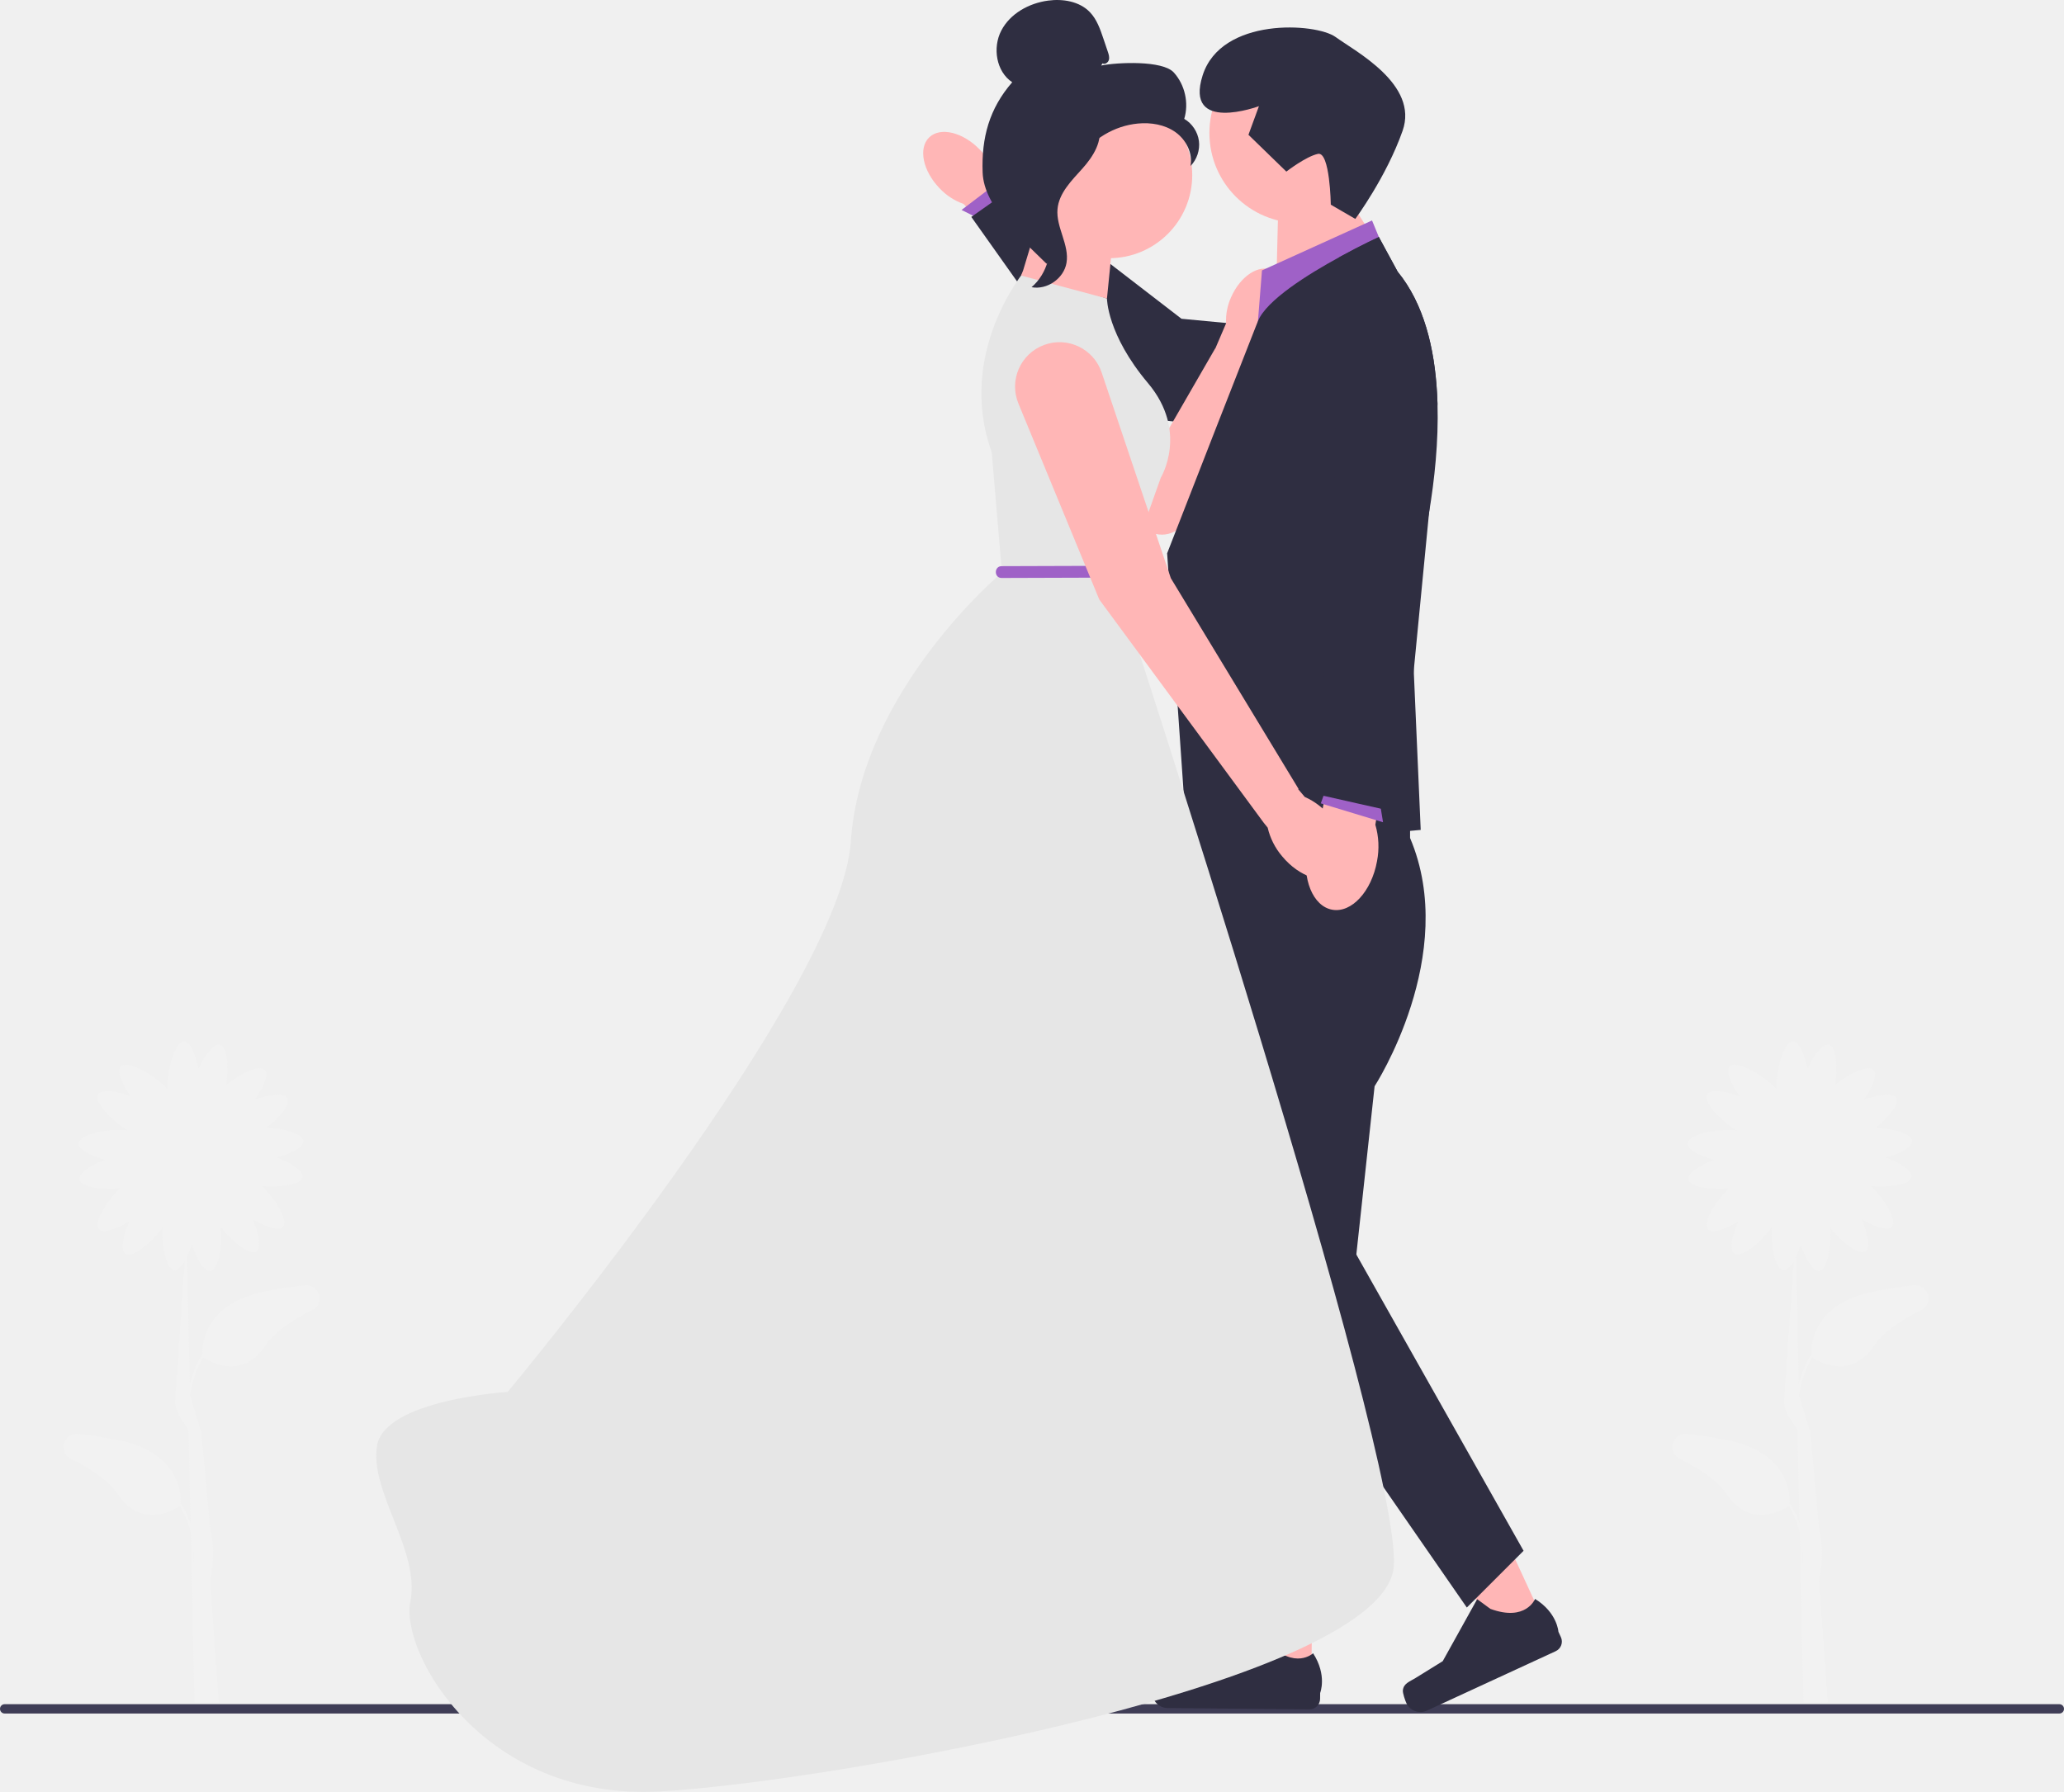
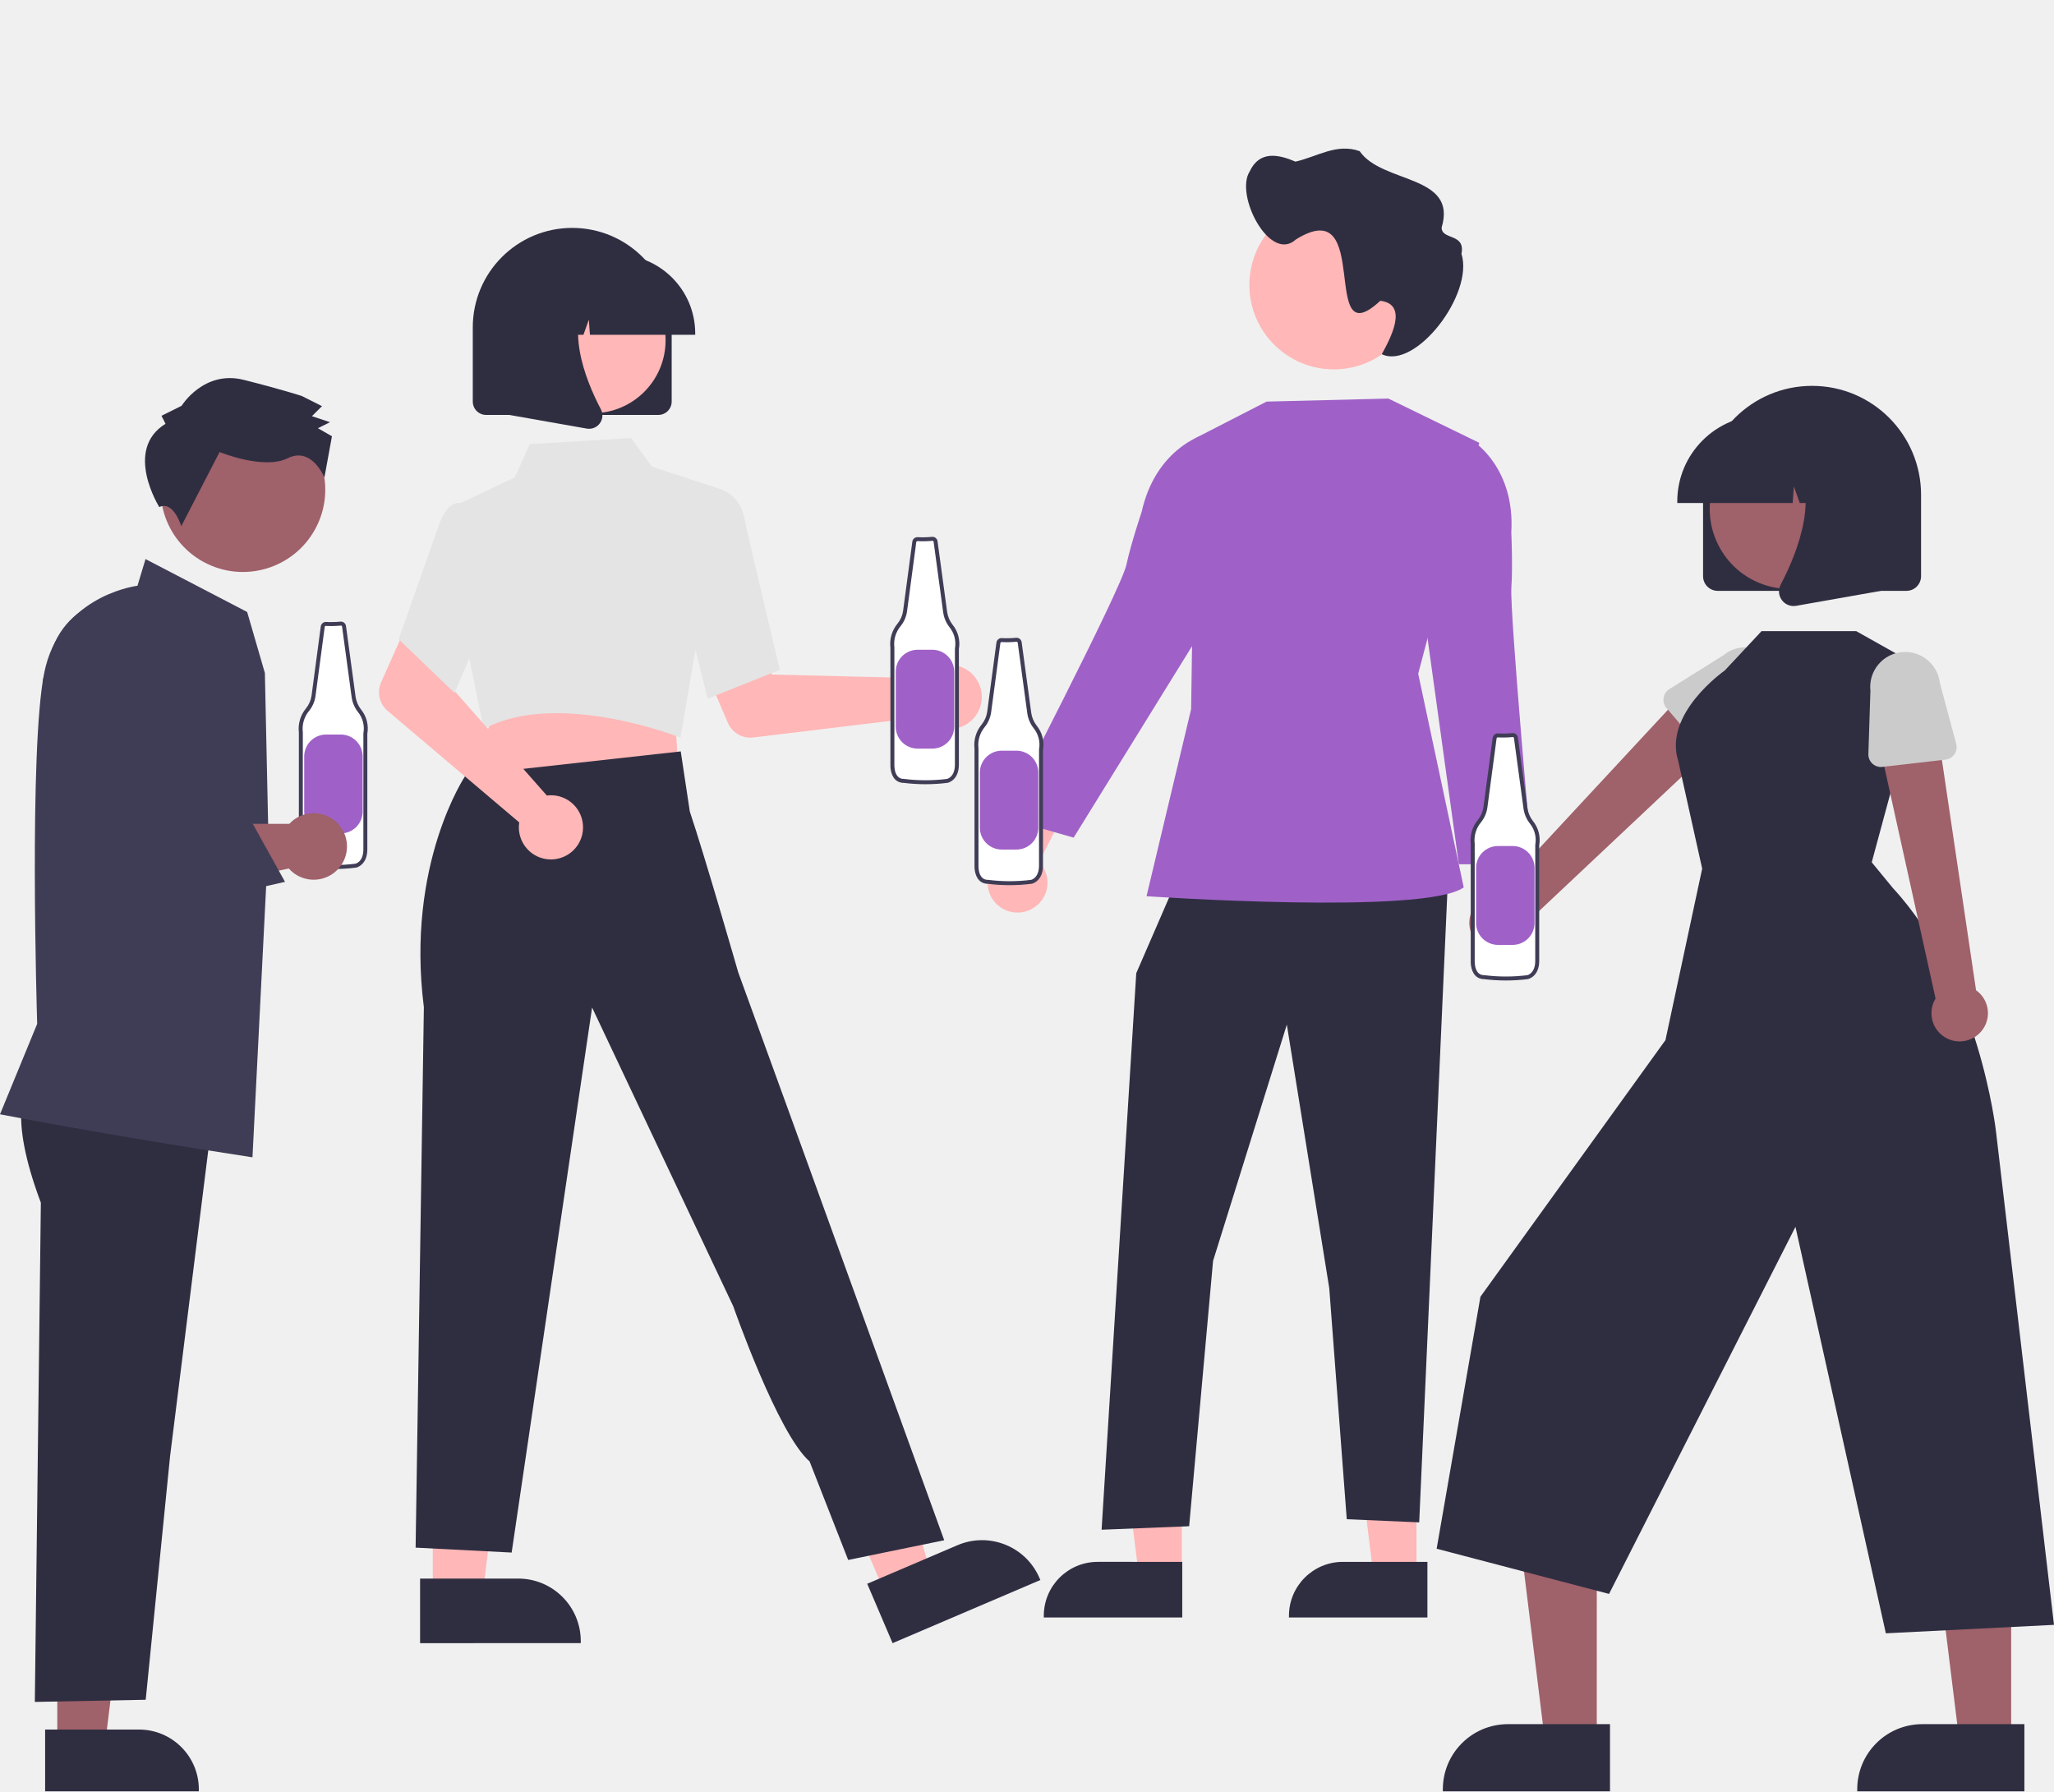
- <svg xmlns="http://www.w3.org/2000/svg" width="524.67" height="455.599" viewBox="0 0 524.67 455.599">
-   <g>
-     <path id="uuid-c35e0a51-e7e9-4b68-ade6-2a226cad2c46-51" d="M238.838,47.868c-4.272-4.43-5.449-10.226-2.629-12.944,2.82-2.718,8.568-1.33,12.841,3.103,1.731,1.747,3.019,3.883,3.755,6.23l17.863,19-7.531,7.045-18.208-18.452c-2.319-.822-4.408-2.187-6.091-3.981Z" fill="#ffb6b6" />
-     <polygon points="258.157 50.426 254.765 45.519 244.428 53.383 250.05 56.194 258.157 50.426" fill="#9f61c7" />
-     <polygon points="357.308 113.551 352.069 85.941 300.337 81.047 257.258 47.849 246.91 55.151 282.59 105.469 357.308 113.551" fill="#2f2e41" />
-   </g>
-   <path d="M323.263,68.663c-3.356-1.484-7.967,1.589-10.297,6.864-.961,2.095-1.405,4.391-1.297,6.693l-2.733,6.384-.047,.006-12.549,21.75-17.96-26.24c-2.747-4.014-7.778-5.785-12.434-4.378h-0c-7.625,2.304-10.448,11.627-5.382,17.774l29.662,35.994c3.111,3.776,9.093,3.03,11.183-1.394l17.494-41.067,2.141-4.685c1.775-1.47,3.172-3.343,4.075-5.463,2.332-5.276,1.501-10.754-1.855-12.237Z" fill="#ffb6b6" />
-   <path d="M524.67,434.483c0,.66-.53,1.19-1.19,1.19H1.19c-.66,0-1.19-.53-1.19-1.19s.53-1.19,1.19-1.19H523.48c.66,0,1.19,.53,1.19,1.19Z" fill="#3f3d56" />
-   <polygon points="324.487 70.703 325.01 49.218 337.51 42.339 347.796 58.333 324.487 70.703" fill="#ffb6b6" />
-   <polygon points="348.773 56.054 320.796 68.75 319.476 85.351 353.33 67.122 348.773 56.054" fill="#9f61c7" />
-   <path d="M363.285,130.218l-.01,.04c-2.03,12.13-4.74,20.85-4.74,20.85l.84,19.38,1.77,40.52-11.01,.97-17.35,1.52-1.68,.15-11.5,1.01-17.71,1.55-5.21-75.52s6.45-16.56,12.61-32.33c4.16-10.64,8.19-20.93,10-25.52,.18-.45,.34-.84,.47-1.17,2.11-5.3,12.62-11.88,20.76-16.32,5.53-3.03,9.98-5.08,9.98-5.08l4.44,8.18,.34,.63c6.66,8.12,9.39,19.42,10.02,31.04,.05,.84,.08,1.68,.11,2.52,.29,9.66-.77,19.4-2.13,27.58Z" fill="#2f2e41" />
-   <g>
-     <g>
-       <polygon points="333.351 427.637 321.712 427.528 316.593 382.579 333.772 382.74 333.351 427.637" fill="#ffb6b6" />
-       <path d="M293.474,427.002h0c-.368,.607-.578,2.575-.584,3.285h0c-.02,2.182,1.732,3.967,3.914,3.987l36.047,.336c1.488,.014,2.706-1.181,2.72-2.67l.014-1.501s1.825-4.494-1.794-10.088c0,0-4.604,4.311-11.358-2.571l-1.977-3.661-14.653,10.509-8.076,.918c-1.767,.201-3.329-.065-4.252,1.456h-0Z" fill="#2f2e41" />
-     </g>
-     <g>
-       <polygon points="392.934 413.303 382.364 418.179 358.526 379.731 374.126 372.534 392.934 413.303" fill="#ffb6b6" />
-       <path d="M356.611,429.772h0c-.073,.706,.578,2.575,.876,3.22h0c.914,1.981,3.261,2.846,5.243,1.932l32.732-15.103c1.352-.624,1.942-2.225,1.318-3.576l-.629-1.363s-.271-4.843-5.934-8.353c0,0-2.319,5.865-11.367,2.53l-3.352-2.465-8.756,15.763-6.909,4.282c-1.512,.937-3.038,1.364-3.221,3.133l-0,0Z" fill="#2f2e41" />
-     </g>
-     <path d="M304.949,207.599l1.195,101.041,9.918,105.494h18.39l14.972-137.953s21.64-33.361,9.017-63.116v-14.757l-53.491,9.291Z" fill="#2f2e41" />
-     <polygon points="335.899 303.23 387.293 394.297 372.867 408.723 332.292 350.116 335.899 303.23" fill="#2f2e41" />
-   </g>
-   <path d="M281.39,75.911l-20.833-7.162s-17.578,20.833-8.464,46.224l2.604,30.599s-35.807,29.948-38.412,68.36c-2.604,38.412-87.24,139.975-87.24,139.975,0,0-31.25,1.953-33.203,13.672-1.953,11.719,11.068,26.693,8.464,39.714-2.604,13.021,18.645,50.782,63.685,48.177,45.04-2.604,184.364-27.995,186.317-57.292,1.953-29.297-69.662-247.397-69.662-247.397l10.417-29.297s7.162-11.719-3.255-24.089c-10.417-12.37-10.417-21.485-10.417-21.485Z" fill="#e6e6e6" />
-   <polygon points="259.553 70.056 260.08 68.75 263.812 56.38 282.692 62.89 281.39 75.911 259.553 70.056" fill="#ffb6b6" />
-   <circle cx="330.333" cy="33.81" r="22.899" fill="#ffb6b6" />
-   <path d="M326.99,43.627l-9.633-9.357,2.666-7.277s-19.037,7.068-14.314-7.819c4.723-14.886,28.824-13.384,33.816-9.751,4.992,3.632,21.166,12.041,17.016,23.832-4.151,11.791-12.023,22.401-12.023,22.401l-6.226-3.614s-.197-13.58-3.274-12.918-8.027,4.504-8.027,4.504Z" fill="#2f2e41" />
-   <g>
-     <circle cx="281.934" cy="44.517" r="21.132" fill="#ffb6b6" />
-     <path d="M280.247,16.108c.611,.357,1.431-.183,1.627-.863s-.032-1.403-.259-2.073l-1.14-3.377c-.809-2.395-1.667-4.874-3.418-6.697-2.643-2.751-6.844-3.451-10.626-2.944-4.856,.651-9.648,3.281-11.906,7.629-2.258,4.348-1.297,10.416,2.783,13.129-5.815,6.665-7.842,14.093-7.522,22.932,.32,8.839,9.953,16.974,16.235,23.201,1.403-.85,2.678-4.836,1.907-6.283-.771-1.448,.334-3.125-.622-4.459-.955-1.334-1.755,.79-.789-.536,.609-.837-1.769-2.762-.863-3.262,4.382-2.422,5.839-7.884,8.592-12.067,3.32-5.045,9.001-8.462,15.014-9.028,3.312-.312,6.81,.253,9.525,2.176,2.715,1.923,4.472,5.359,3.843,8.626,1.63-1.655,2.442-4.082,2.136-6.385-.306-2.303-1.723-4.433-3.729-5.605,1.22-4.034,.175-8.674-2.657-11.796-2.831-3.122-14.317-2.59-18.45-1.768" fill="#2f2e41" />
-     <path d="M279.605,31.531c-5.475,.591-9.428,5.333-12.766,9.713-1.924,2.524-3.939,5.312-3.891,8.485,.049,3.208,2.194,5.96,3.219,9.001,1.676,4.97,.043,10.883-3.947,14.289,3.942,.748,8.203-2.207,8.883-6.161,.792-4.603-2.697-9.045-2.284-13.697,.364-4.099,3.594-7.253,6.34-10.317,2.746-3.064,5.325-7.131,4.061-11.047" fill="#2f2e41" />
-   </g>
-   <path d="M486.504,326.797c-3.161,.34-6.609,.851-10.277,1.597-15.552,3.167-15.875,13.727-15.739,16.148l-.106-.066c-1.564,2.509-2.543,5.047-3.135,7.443l-.712-32.367c.461-.96,.88-2.049,1.229-3.165,1.164,3.585,3.073,6.972,4.718,6.747,2.139-.292,3.072-6.586,2.673-11.059,2.72,3.503,7.298,7.25,9.025,6.094,1.38-.923,.562-4.724-.945-8.179,3.139,1.891,6.616,3.134,7.695,1.933,1.472-1.639-2.056-7.231-5.309-10.352,4.355,.406,9.894-.288,10.257-2.27,.299-1.633-2.997-3.694-6.526-5.02,3.544-.934,6.858-2.563,6.748-4.173-.131-1.913-5.051-3.195-9.295-3.391,3.202-2.505,6.143-5.967,5.244-7.533-.827-1.44-4.674-.882-8.224,.386,2.101-3.003,3.578-6.387,2.453-7.546-1.401-1.443-6.374,1.047-9.767,3.8,.661-4.288,.327-9.701-1.597-10.19-1.609-.41-3.889,2.739-5.453,6.169-.691-3.599-2.09-7.016-3.704-7.016-2.3,0-4.164,6.934-4.164,11.451,0,.255,.007,.496,.018,.725-.231-.268-.495-.547-.797-.84-3.241-3.147-9.514-6.641-11.116-4.991-1.125,1.158,.352,4.542,2.453,7.546-3.55-1.268-7.397-1.826-8.224-.386-1.111,1.934,3.639,6.763,7.5,9.105-.232-.028-.476-.051-.735-.069-4.507-.308-11.552,1.08-11.708,3.375-.11,1.611,3.204,3.239,6.748,4.173-3.528,1.326-6.825,3.387-6.526,5.02,.363,1.982,5.902,2.676,10.257,2.27-3.253,3.122-6.781,8.713-5.309,10.352,1.079,1.201,4.556-.042,7.695-1.933-1.507,3.455-2.325,7.256-.945,8.179,1.824,1.22,6.825-3.026,9.463-6.679-.269,4.47,.801,10.61,2.923,10.852,.887,.101,1.828-.845,2.676-2.302l-2.404,34.79c-.562,4.052,3.032,6.695,3.353,8.364l.518,23.559c-.585-1.678-1.373-3.395-2.435-5.099l-.106,.066c.136-2.421-.187-12.982-15.739-16.148-3.668-.747-7.116-1.257-10.277-1.597-3.731-.401-5.187,4.706-1.816,6.356,4.881,2.389,9.473,5.399,11.867,8.964,6.119,9.114,14.574,3.845,15.776,3.027,1.343,2.235,2.223,4.487,2.779,6.629l.275,12.511c-.067,.296-.114,.462-.118,.474l.129,.038,.666,30.279,6.181-.05-2.211-30.949c.371-1.67,1.514-7.357,0-13.264l-2.211-24.317h0c-.005-.019,.125,.638,0,0l-2.884-9.555c.419-2.956,1.393-6.281,3.369-9.571,1.202,.818,9.657,6.086,15.776-3.027,2.393-3.565,6.985-6.575,11.867-8.964,3.371-1.65,1.915-6.757-1.816-6.356Zm-28.233,71.638l-.117-5.295c.235,2.002,.223,3.809,.117,5.295Z" fill="#f2f2f2" />
-   <path d="M77.504,326.797c-3.161,.34-6.609,.851-10.277,1.597-15.552,3.167-15.875,13.727-15.739,16.148l-.106-.066c-1.564,2.509-2.543,5.047-3.135,7.443l-.712-32.367c.461-.96,.88-2.049,1.229-3.165,1.164,3.585,3.073,6.972,4.718,6.747,2.139-.292,3.072-6.586,2.673-11.059,2.72,3.503,7.298,7.25,9.025,6.094,1.38-.923,.562-4.724-.945-8.179,3.139,1.891,6.616,3.134,7.695,1.933,1.472-1.639-2.056-7.231-5.309-10.352,4.355,.406,9.894-.288,10.257-2.27,.299-1.633-2.997-3.694-6.526-5.02,3.544-.934,6.858-2.563,6.748-4.173-.131-1.913-5.051-3.195-9.295-3.391,3.202-2.505,6.143-5.967,5.244-7.533-.827-1.44-4.674-.882-8.224,.386,2.101-3.003,3.578-6.387,2.453-7.546-1.401-1.443-6.374,1.047-9.767,3.8,.661-4.288,.327-9.701-1.597-10.19-1.609-.41-3.889,2.739-5.453,6.169-.691-3.599-2.09-7.016-3.704-7.016-2.3,0-4.164,6.934-4.164,11.451,0,.255,.007,.496,.018,.725-.231-.268-.495-.547-.797-.84-3.241-3.147-9.514-6.641-11.116-4.991-1.125,1.158,.352,4.542,2.453,7.546-3.55-1.268-7.397-1.826-8.224-.386-1.111,1.934,3.639,6.763,7.5,9.105-.232-.028-.476-.051-.735-.069-4.507-.308-11.552,1.08-11.708,3.375-.11,1.611,3.204,3.239,6.748,4.173-3.528,1.326-6.825,3.387-6.526,5.02,.363,1.982,5.902,2.676,10.257,2.27-3.253,3.122-6.781,8.713-5.309,10.352,1.079,1.201,4.556-.042,7.695-1.933-1.507,3.455-2.325,7.256-.945,8.179,1.824,1.22,6.825-3.026,9.463-6.679-.269,4.47,.801,10.61,2.923,10.852,.887,.101,1.828-.845,2.676-2.302l-2.404,34.79c-.562,4.052,3.032,6.695,3.353,8.364l.518,23.559c-.585-1.678-1.373-3.395-2.435-5.099l-.106,.066c.136-2.421-.187-12.982-15.739-16.148-3.668-.747-7.116-1.257-10.277-1.597-3.731-.401-5.187,4.706-1.816,6.356,4.881,2.389,9.473,5.399,11.867,8.964,6.119,9.114,14.574,3.845,15.776,3.027,1.343,2.235,2.223,4.487,2.779,6.629l.275,12.511c-.067,.296-.114,.462-.118,.474l.129,.038,.666,30.279,6.181-.05-2.211-30.949c.371-1.67,1.514-7.357,0-13.264l-2.211-24.317h0c-.005-.019,.125,.638,0,0l-2.884-9.555c.419-2.956,1.393-6.281,3.369-9.571,1.202,.818,9.657,6.086,15.776-3.027,2.393-3.565,6.985-6.575,11.867-8.964,3.371-1.65,1.915-6.757-1.816-6.356Zm-28.233,71.638l-.117-5.295c.235,2.002,.223,3.809,.117,5.295Z" fill="#f2f2f2" />
-   <path d="M254.595,146.95l30.614-.099c1.93-.006,1.934-3.006,0-3l-30.614,.099c-1.93,.006-1.934,3.006,0,3h0Z" fill="#9f61c7" />
-   <path d="M338.131,207.584c-1.726-2.144-3.94-3.844-6.458-4.958l-1.669-1.97,.083-.081-32.459-53.565-17.592-52.311c-2.035-6.053-8.679-9.216-14.661-6.981-5.984,2.236-8.925,8.985-6.489,14.89l20.556,49.827,41.79,56.741,1.011,1.253c.622,2.68,1.878,5.173,3.661,7.269,4.391,5.307,10.686,7.343,14.062,4.549,3.376-2.793,2.554-9.358-1.836-14.663Z" fill="#ffb6b6" />
-   <g>
-     <g>
-       <path id="uuid-5494c572-d1ef-490f-a18f-c726509d3762-52" d="M350.045,218.94c-1.387,7.71-6.49,13.243-11.396,12.359-4.906-.884-7.758-7.849-6.369-15.562,.513-3.088,1.757-6.009,3.63-8.518l6.291-32.592,12.882,2.521-5.47,32.539c.881,3.005,1.029,6.178,.431,9.252Z" fill="#ffb6b6" />
-       <polygon points="338.287 197.1 335.752 204.257 351.57 209.062 350.28 201.167 338.287 197.1" fill="#9f61c7" />
-     </g>
-     <path d="M365.415,102.638l-.75,13.3-1.38,14.28-.01,.04-3.9,40.23-2.95,30.5-.56,5.71-4.86-1.09-.68-.15-4.95-1.11-8.54-1.93-.4-.08-1.71-.39,4.35-71.43,.68-30.71,.6-26.94,.17-7.52c5.53-3.03,9.98-5.08,9.98-5.08l4.44,8.18,.34,.63c6.66,8.12,9.39,19.42,10.02,31.04,.05,.84,.08,1.68,.11,2.52Z" fill="#2f2e41" />
-   </g>
+ <svg xmlns="http://www.w3.org/2000/svg" data-name="Layer 1" width="732.643" height="638.921" viewBox="0 0 732.643 638.921">
+   <path d="M355.197,352.96a33.503,33.503,0,0,1-5.159.12,1.125,1.125,0,0,0-1.239.977l-3.291,24.685a10.021,10.021,0,0,1-2.123,4.89,10.658,10.658,0,0,0-2.399,8.146v41.932s-.212,5.591,4.084,5.591a62.103,62.103,0,0,0,15.485,0s3.44-.651,3.44-5.81V392.203a10.099,10.099,0,0,0-2.123-8.21,10.276,10.276,0,0,1-2.059-4.862l-3.418-25.202A1.125,1.125,0,0,0,355.197,352.96Z" transform="translate(-233.6786 -130.5395)" fill="#fff" />
+   <path d="M352.797,440.492a62.674,62.674,0,0,1-7.773-.483,4.18,4.18,0,0,1-3.099-1.269c-1.748-1.816-1.651-4.925-1.646-5.057l-.001-41.862a11.404,11.404,0,0,1,2.564-8.643,9.308,9.308,0,0,0,1.965-4.536l3.29-24.68a1.843,1.843,0,0,1,2.017-1.587,32.657,32.657,0,0,0,5.012-.121l.02-.002a1.833,1.833,0,0,1,1.948,1.579l3.419,25.203a9.578,9.578,0,0,0,1.917,4.522,10.779,10.779,0,0,1,2.272,8.707V433.491c0,5.68-3.975,6.498-4.016,6.506A63.144,63.144,0,0,1,352.797,440.492Zm-2.855-86.709a.424.424,0,0,0-.44.362l-3.292,24.69a10.736,10.736,0,0,1-2.274,5.241,9.991,9.991,0,0,0-2.248,7.614l.005.087v41.932c-.001.052-.077,2.674,1.254,4.052a2.791,2.791,0,0,0,2.122.832l.088.006a61.466,61.466,0,0,0,15.308,0c.067-.017,2.82-.644,2.82-5.109l.011-41.415a9.376,9.376,0,0,0-1.974-7.634,11.013,11.013,0,0,1-2.212-5.211l-3.419-25.206a.42.42,0,0,0-.436-.359,34.363,34.363,0,0,1-5.256.122A.556.556,0,0,0,349.942,353.784Z" transform="translate(-233.6786 -130.5395)" fill="#3f3d56" />
+   <path d="M116.324,261.989h5.216a7.82,7.82,0,0,1,7.82,7.82v19.625a7.82,7.82,0,0,1-7.82,7.82h-5.216a7.82,7.82,0,0,1-7.82-7.82V269.809A7.82,7.82,0,0,1,116.324,261.989Z" fill="#9f61c7" />
+   <polygon points="20.432 622.437 37.437 622.437 45.527 556.846 20.429 556.847 20.432 622.437" fill="#9f616a" />
+   <path d="M249.773,747.425l33.489-.001h.001A21.343,21.343,0,0,1,304.605,768.765v.694l-54.831.002Z" transform="translate(-233.6786 -130.5395)" fill="#2f2e41" />
+   <path d="M243.42,518.702s-7.37,8.331,4.833,40.805l-2.15,178.063,39.547-.772,8.693-86.858L310.171,523.191Z" transform="translate(-233.6786 -130.5395)" fill="#2f2e41" />
+   <path d="M323.735,543.32l-.433-.066c-50.592-7.716-88.769-15.113-89.149-15.187l-.474-.092,13.262-32.257c-.105-3.371-2.976-98.023,2.52-125.218,5.32-26.326,30.398-30.64,33.255-31.046l2.869-9.507,36.251,18.864,6.322,21.76,1.284,59.639Z" transform="translate(-233.6786 -130.5395)" fill="#3f3d56" />
+   <path d="M345.569,420.57a11.83,11.83,0,0,0-8.691,3.801H275.945l-22.319,4.751,3.664,28.264,79.396-17.075a11.871,11.871,0,1,0,8.882-19.741Z" transform="translate(-233.6786 -130.5395)" fill="#9f616a" />
+   <circle cx="320.33" cy="305.177" r="29.366" transform="translate(-334.777 309.3312) rotate(-61.33684)" fill="#9f616a" />
+   <path d="M292.71,281.7l-1.424-2.865,7.164-3.559s7.902-12.858,22.202-9.245,20.734,5.776,20.734,5.776l7.145,3.595-3.586,3.568,6.434,2.163-4.298,2.135,5.001,2.874-2.692,14.735s-4.471-11.176-13.068-6.905-24.32-2.208-24.32-2.208l-13.66,26.437s-2.818-9.268-7.843-6.796C290.499,311.406,277.662,290.963,292.71,281.7Z" transform="translate(-233.6786 -130.5395)" fill="#2f2e41" />
+   <path d="M257.68,462.684,250.712,441.957l-1.686-69.094,2.969-9.803a27.389,27.389,0,1,1,51.728,17.896l-15.914,40.779.809,1.57,34.477-.279L335.342,445.071Z" transform="translate(-233.6786 -130.5395)" fill="#3f3d56" />
+   <path d="M602.627,454.168a10.611,10.611,0,0,0,1.695-16.183l16.994-33.662-19.465,2.258-13.154,31.62A10.669,10.669,0,0,0,602.627,454.168Z" transform="translate(-233.6786 -130.5395)" fill="#ffb7b7" />
+   <polygon points="505.24 562.075 489.924 562.074 482.638 502.999 505.242 503.001 505.24 562.075" fill="#ffb7b7" />
+   <path d="M742.824,707.46l-49.384-.002v-.625A19.223,19.223,0,0,1,712.662,687.613h.001l30.162.001Z" transform="translate(-233.6786 -130.5395)" fill="#2f2e41" />
+   <polygon points="421.54 562.075 406.224 562.074 398.938 502.999 421.543 503.001 421.54 562.075" fill="#ffb7b7" />
+   <path d="M655.377,707.46l-49.384-.002v-.625a19.223,19.223,0,0,1,19.222-19.221h.001l30.162.001Z" transform="translate(-233.6786 -130.5395)" fill="#2f2e41" />
+   <polygon points="420.285 312.572 405.294 347.108 392.928 545.614 424.159 544.365 432.689 449.736 459.002 365.454 474.129 459.415 480.376 541.866 506.218 542.985 516.516 312.572 420.285 312.572" fill="#2f2e41" />
+   <path d="M728.899,272.694l-43.449,1.087-25.509,13.095-1.4,96.614-15.909,66.704s99.404,6.841,113.146-3.153l-16.24-76.204,21.782-82.355Z" transform="translate(-233.6786 -130.5395)" fill="#9f61c7" />
+   <path d="M666.651,288.478l-4.045-2.732s-16.757,5.022-21.71,27.366c0,0-3.79,11.21-5.453,18.917-1.907,8.84-44.026,90.041-44.026,90.041l25.217,7.234,46.232-74.766Z" transform="translate(-233.6786 -130.5395)" fill="#9f61c7" />
+   <path d="M760.638,466.556a10.611,10.611,0,0,1,2.833-16.023l-7.053-37.043,18.088,7.538,3.924,34.021a10.669,10.669,0,0,1-17.792,11.507Z" transform="translate(-233.6786 -130.5395)" fill="#ffb7b7" />
+   <path d="M754.782,289.636l4.641-1.51s14.722,9.448,13.322,32.292c0,0,.552,11.821.025,19.688-.604,9.023,7.495,98.691,7.495,98.691H754.03L742.787,357.594Z" transform="translate(-233.6786 -130.5395)" fill="#9f61c7" />
+   <path d="M739.565,232.16a30.119,30.119,0,1,1-30.119-30.119h0a30.044,30.044,0,0,1,30.119,29.969Q739.565,232.085,739.565,232.16Z" transform="translate(-233.6786 -130.5395)" fill="#ffb7b7" />
+   <path d="M679.426,191.704c3.528-7.587,10.356-6.087,16.328-3.515,7.562-1.677,14.754-6.699,22.902-3.729,8.026,11.673,34.972,8.239,29.239,27.243-.007,4.554,8.569,1.903,7.072,9.361,4.543,14.353-16.399,41.535-28.421,35.811,2.973-5.449,9.765-17.826-.536-19.054-22.161,20.62-2.286-39.264-30.131-21.849C686.659,224.409,674.038,200.144,679.426,191.704Z" transform="translate(-233.6786 -130.5395)" fill="#2f2e41" />
+   <path d="M765.911,469.56a10.009,10.009,0,0,0,11.98-9.594L853.518,388.783l-17.016-13.574-69.117,74.418a10.064,10.064,0,0,0-1.474,19.932Z" transform="translate(-233.6786 -130.5395)" fill="#9f616a" />
+   <path d="M842.802,400.29,828.088,383.047a4.488,4.488,0,0,1,1.032-6.717l19.155-11.991a12.464,12.464,0,0,1,16.125,19.01l-14.803,16.978a4.488,4.488,0,0,1-6.796-.037Z" transform="translate(-233.6786 -130.5395)" fill="#cbcbcb" />
+   <polygon points="569.558 620.997 551.067 620.996 542.27 549.675 569.561 549.676 569.558 620.997" fill="#9f616a" />
+   <path d="M807.952,769.461l-59.622-.002v-.754A23.208,23.208,0,0,1,771.536,745.498h.001l36.415.001Z" transform="translate(-233.6786 -130.5395)" fill="#2f2e41" />
+   <polygon points="717.365 620.997 698.875 620.996 690.078 549.675 717.369 549.676 717.365 620.997" fill="#9f616a" />
+   <path d="M955.76,769.461l-59.622-.002v-.754A23.208,23.208,0,0,1,919.344,745.498h.001l36.415.001Z" transform="translate(-233.6786 -130.5395)" fill="#2f2e41" />
+   <path d="M901.307,438.096l18.639-68.863-24.18-13.591H862.014l-13.127,14.044s-21.932,15.259-16.624,32.166l8.564,38.509-13.097,61.161-65.991,91.515L746.118,682.93l61.492,16.12,66.494-130.93L906.344,713.095l59.977-3.016L945.654,534.297s-5.892-53.549-36.773-86.985Z" transform="translate(-233.6786 -130.5395)" fill="#2f2e41" />
+   <path d="M939.799,499.025a10.009,10.009,0,0,0-1.282-15.294l-14.462-97.564-20.757,6.554,20.778,93.965a10.064,10.064,0,0,0,15.723,12.34Z" transform="translate(-233.6786 -130.5395)" fill="#9f616a" />
+   <path d="M927.629,401.479,905.111,404.075a4.488,4.488,0,0,1-5-4.603l.729-22.587a12.464,12.464,0,0,1,24.772-2.783l5.837,21.756a4.488,4.488,0,0,1-3.821,5.62Z" transform="translate(-233.6786 -130.5395)" fill="#cbcbcb" />
+   <path d="M841.146,336.058V307.044a38.88,38.88,0,1,1,77.76,0v29.015a5.229,5.229,0,0,1-5.223,5.223H846.369A5.229,5.229,0,0,1,841.146,336.058Z" transform="translate(-233.6786 -130.5395)" fill="#2f2e41" />
+   <circle cx="872.037" cy="312.1" r="28.505" transform="translate(-276.5163 325.9885) rotate(-28.66322)" fill="#9f616a" />
+   <path d="M831.948,309.365A30.791,30.791,0,0,1,862.704,278.609h5.803a30.79,30.79,0,0,1,30.755,30.756v.58H886.999l-4.183-11.712L881.98,309.945h-6.338l-2.11-5.91-.422,5.91h-41.161Z" transform="translate(-233.6786 -130.5395)" fill="#2f2e41" />
+   <path d="M869.231,344.544a5.145,5.145,0,0,1-.409-5.463c6.149-11.697,14.76-33.309,3.331-46.638l-.821-.958h33.178v49.813l-30.14,5.318a5.335,5.335,0,0,1-.924.082A5.202,5.202,0,0,1,869.231,344.544Z" transform="translate(-233.6786 -130.5395)" fill="#2f2e41" />
+   <path d="M564.278,371.069a11.478,11.478,0,0,0-1.154,1.391l-54.059-1.323L502.758,359.613l-18.636,7.245,9.182,21.486a8.723,8.723,0,0,0,9.067,5.232l61.077-7.378a11.446,11.446,0,1,0,.83-15.129Z" transform="translate(-233.6786 -130.5395)" fill="#ffb7b7" />
+   <polygon points="154.374 568.836 172.149 568.836 180.605 500.275 154.371 500.276 154.374 568.836" fill="#ffb7b7" />
+   <path d="M383.519,693.573l35.006-.001h.001A22.309,22.309,0,0,1,440.834,715.879v.725l-57.314.002Z" transform="translate(-233.6786 -130.5395)" fill="#2f2e41" />
+   <polygon points="315.778 568.441 332.124 561.458 312.967 495.086 288.843 505.393 315.778 568.441" fill="#ffb7b7" />
+   <path d="M543.007,695.425l32.191-13.752.001-.001A22.309,22.309,0,0,1,604.477,693.423l.285.667-52.706,22.516Z" transform="translate(-233.6786 -130.5395)" fill="#2f2e41" />
+   <polygon points="240.773 255.381 242.058 276.21 204.487 280.231 165.173 284.438 176.744 252.81 240.773 255.381" fill="#ffb7b7" />
+   <path d="M475.771,393.394c-.426-.167-42.863-16.675-68.93-3.177l-.641.332-5.2-25.596-2.963-55.03,19.281-9.111,5.309-11.891,36.159-2.14,7.431,10.19,25.299,8.291L476.396,393.641Z" transform="translate(-233.6786 -130.5395)" fill="#e4e4e4" />
+   <path d="M477.1,343.723l4.473-35.142,10.184-3.1.172.063c.235.086,5.77,2.205,7.285,9.867,1.454,7.355,12.407,53.123,12.517,53.585l.11.458-25.733,10.296Z" transform="translate(-233.6786 -130.5395)" fill="#e4e4e4" />
+   <path d="M536.218,686.931l34.255-7.027-54.749-151.072-18.738-51.528S485.101,435.988,479.732,420l-3.24-21.453-76.707,8.49s-21.424,31.463-14.916,82.747L381.925,682.539l34.255,1.757,28.692-194.403,50.357,106.57s15.872,45.477,27.228,55.335Z" transform="translate(-233.6786 -130.5395)" fill="#2f2e41" />
+   <path d="M430.546,414.192a11.478,11.478,0,0,0-1.805.099l-35.785-40.541,4.163-12.46-17.983-8.74-9.513,21.342a8.723,8.723,0,0,0,2.328,10.207l46.937,39.771a11.446,11.446,0,1,0,11.658-9.678Z" transform="translate(-233.6786 -130.5395)" fill="#ffb7b7" />
+   <path d="M375.895,358.557,389.885,318.708c1.572-4.697,3.542-7.551,5.856-8.482a3.613,3.613,0,0,1,2.903-.027l6.273,7.925,5.822,24.459L395.812,377.696Z" transform="translate(-233.6786 -130.5395)" fill="#e4e4e4" />
+   <path d="M468.496,278.536h-61.416a4.77,4.77,0,0,1-4.765-4.765V247.299a35.473,35.473,0,0,1,70.946,0v26.472A4.77,4.77,0,0,1,468.496,278.536Z" transform="translate(-233.6786 -130.5395)" fill="#2f2e41" />
+   <circle cx="211.399" cy="121.373" r="26.008" fill="#ffb7b7" />
+   <path d="M481.653,249.946H444.099l-.385-5.392-1.925,5.392h-5.783l-.763-10.686L431.426,249.946h-11.189v-.529a28.092,28.092,0,0,1,28.061-28.061h5.295a28.092,28.092,0,0,1,28.061,28.061Z" transform="translate(-233.6786 -130.5395)" fill="#2f2e41" />
+   <path d="M443.791,283.478a4.867,4.867,0,0,1-.843-.074l-27.499-4.852V233.104H445.72l-.749.874c-10.427,12.161-2.571,31.88,3.039,42.551a4.694,4.694,0,0,1-.373,4.984A4.746,4.746,0,0,1,443.791,283.478Z" transform="translate(-233.6786 -130.5395)" fill="#2f2e41" />
+   <path d="M773.197,392.72a33.504,33.504,0,0,1-5.159.12,1.125,1.125,0,0,0-1.239.977l-3.291,24.685a10.021,10.021,0,0,1-2.123,4.89,10.658,10.658,0,0,0-2.399,8.146v41.932s-.212,5.591,4.084,5.591a62.103,62.103,0,0,0,15.485,0s3.44-.651,3.44-5.81V431.963a10.099,10.099,0,0,0-2.123-8.21,10.276,10.276,0,0,1-2.059-4.862l-3.418-25.202A1.125,1.125,0,0,0,773.197,392.72Z" transform="translate(-233.6786 -130.5395)" fill="#fff" />
+   <path d="M770.797,480.253a62.674,62.674,0,0,1-7.773-.483,4.18,4.18,0,0,1-3.099-1.269c-1.748-1.816-1.651-4.925-1.646-5.057l-.001-41.862a11.404,11.404,0,0,1,2.564-8.643,9.308,9.308,0,0,0,1.965-4.536l3.29-24.68a1.843,1.843,0,0,1,2.017-1.586,32.658,32.658,0,0,0,5.012-.121l.02-.002a1.833,1.833,0,0,1,1.948,1.579l3.419,25.203a9.578,9.578,0,0,0,1.917,4.522,10.779,10.779,0,0,1,2.272,8.707v41.225c0,5.68-3.975,6.498-4.016,6.506A63.142,63.142,0,0,1,770.797,480.253Zm-2.855-86.709a.424.424,0,0,0-.44.362l-3.292,24.69a10.736,10.736,0,0,1-2.274,5.241,9.991,9.991,0,0,0-2.248,7.614l.005.087v41.932c-.001.052-.077,2.674,1.254,4.052a2.791,2.791,0,0,0,2.122.832l.088.006a61.465,61.465,0,0,0,15.308,0c.067-.017,2.82-.644,2.82-5.109l.011-41.415a9.376,9.376,0,0,0-1.974-7.634,11.013,11.013,0,0,1-2.212-5.211l-3.419-25.206a.42.42,0,0,0-.436-.359,34.364,34.364,0,0,1-5.256.122A.556.556,0,0,0,767.942,393.544Z" transform="translate(-233.6786 -130.5395)" fill="#3f3d56" />
+   <path d="M534.324,301.749h5.216a7.82,7.82,0,0,1,7.82,7.82v19.625a7.82,7.82,0,0,1-7.82,7.82h-5.216a7.82,7.82,0,0,1-7.82-7.82V309.57A7.82,7.82,0,0,1,534.324,301.749Z" fill="#9f61c7" />
+   <path d="M596.197,358.72a33.504,33.504,0,0,1-5.159.12,1.125,1.125,0,0,0-1.239.977l-3.291,24.685a10.021,10.021,0,0,1-2.123,4.89,10.658,10.658,0,0,0-2.399,8.146v41.932s-.212,5.591,4.084,5.591a62.103,62.103,0,0,0,15.485,0s3.44-.651,3.44-5.81V397.963a10.099,10.099,0,0,0-2.123-8.21,10.276,10.276,0,0,1-2.059-4.862l-3.418-25.202A1.125,1.125,0,0,0,596.197,358.72Z" transform="translate(-233.6786 -130.5395)" fill="#fff" />
+   <path d="M593.797,446.253a62.674,62.674,0,0,1-7.773-.483,4.18,4.18,0,0,1-3.099-1.269c-1.748-1.816-1.651-4.925-1.646-5.057l-.001-41.862a11.404,11.404,0,0,1,2.564-8.643,9.308,9.308,0,0,0,1.965-4.536l3.29-24.68a1.843,1.843,0,0,1,2.017-1.586,32.658,32.658,0,0,0,5.012-.121l.02-.002a1.833,1.833,0,0,1,1.948,1.579l3.419,25.203a9.578,9.578,0,0,0,1.917,4.522,10.779,10.779,0,0,1,2.272,8.707v41.225c0,5.68-3.975,6.498-4.016,6.506A63.142,63.142,0,0,1,593.797,446.253Zm-2.855-86.709a.424.424,0,0,0-.44.362l-3.292,24.69a10.736,10.736,0,0,1-2.274,5.241,9.991,9.991,0,0,0-2.248,7.614l.005.087v41.932c-.001.052-.077,2.674,1.254,4.052a2.791,2.791,0,0,0,2.122.832l.088.006a61.465,61.465,0,0,0,15.308,0c.067-.017,2.82-.644,2.82-5.109l.011-41.415a9.376,9.376,0,0,0-1.974-7.634,11.013,11.013,0,0,1-2.212-5.211l-3.419-25.206a.42.42,0,0,0-.436-.359,34.364,34.364,0,0,1-5.256.122A.556.556,0,0,0,590.942,359.544Z" transform="translate(-233.6786 -130.5395)" fill="#3f3d56" />
+   <path d="M357.324,267.749h5.216a7.82,7.82,0,0,1,7.82,7.82v19.625a7.82,7.82,0,0,1-7.82,7.82h-5.216a7.82,7.82,0,0,1-7.82-7.82V275.57A7.82,7.82,0,0,1,357.324,267.749Z" fill="#9f61c7" />
+   <path d="M566.197,322.72a33.504,33.504,0,0,1-5.159.12,1.125,1.125,0,0,0-1.239.977l-3.291,24.685a10.021,10.021,0,0,1-2.123,4.89,10.658,10.658,0,0,0-2.399,8.146v41.932s-.212,5.591,4.084,5.591a62.103,62.103,0,0,0,15.485,0s3.44-.651,3.44-5.81V361.963a10.099,10.099,0,0,0-2.123-8.21,10.276,10.276,0,0,1-2.059-4.862l-3.418-25.202A1.125,1.125,0,0,0,566.197,322.72Z" transform="translate(-233.6786 -130.5395)" fill="#fff" />
+   <path d="M563.797,410.253a62.674,62.674,0,0,1-7.773-.483,4.18,4.18,0,0,1-3.099-1.269c-1.748-1.816-1.651-4.925-1.646-5.057l-.001-41.862a11.404,11.404,0,0,1,2.564-8.643,9.308,9.308,0,0,0,1.965-4.536l3.29-24.68a1.843,1.843,0,0,1,2.017-1.586,32.658,32.658,0,0,0,5.012-.121l.02-.002a1.833,1.833,0,0,1,1.948,1.579l3.419,25.203a9.578,9.578,0,0,0,1.917,4.522,10.779,10.779,0,0,1,2.272,8.707v41.225c0,5.68-3.975,6.498-4.016,6.506A63.142,63.142,0,0,1,563.797,410.253Zm-2.855-86.709a.424.424,0,0,0-.44.362l-3.292,24.69a10.736,10.736,0,0,1-2.274,5.241,9.991,9.991,0,0,0-2.248,7.614l.005.087v41.932c-.001.052-.077,2.674,1.254,4.052a2.791,2.791,0,0,0,2.122.832l.088.006a61.465,61.465,0,0,0,15.308,0c.067-.017,2.82-.644,2.82-5.109l.011-41.415a9.376,9.376,0,0,0-1.974-7.634,11.013,11.013,0,0,1-2.212-5.211l-3.419-25.206a.42.42,0,0,0-.436-.359,34.364,34.364,0,0,1-5.256.122A.556.556,0,0,0,560.942,323.544Z" transform="translate(-233.6786 -130.5395)" fill="#3f3d56" />
+   <path d="M327.324,231.749h5.216a7.82,7.82,0,0,1,7.82,7.82v19.625a7.82,7.82,0,0,1-7.82,7.82h-5.216a7.82,7.82,0,0,1-7.82-7.82V239.57A7.82,7.82,0,0,1,327.324,231.749Z" fill="#9f61c7" />
+   <circle cx="56.187" cy="46" r="25" fill="#f0f0f0" />
+   <circle cx="632.187" cy="25" r="25" fill="#f0f0f0" />
+   <circle cx="346.187" cy="95" r="18" fill="#f0f0f0" />
</svg>
